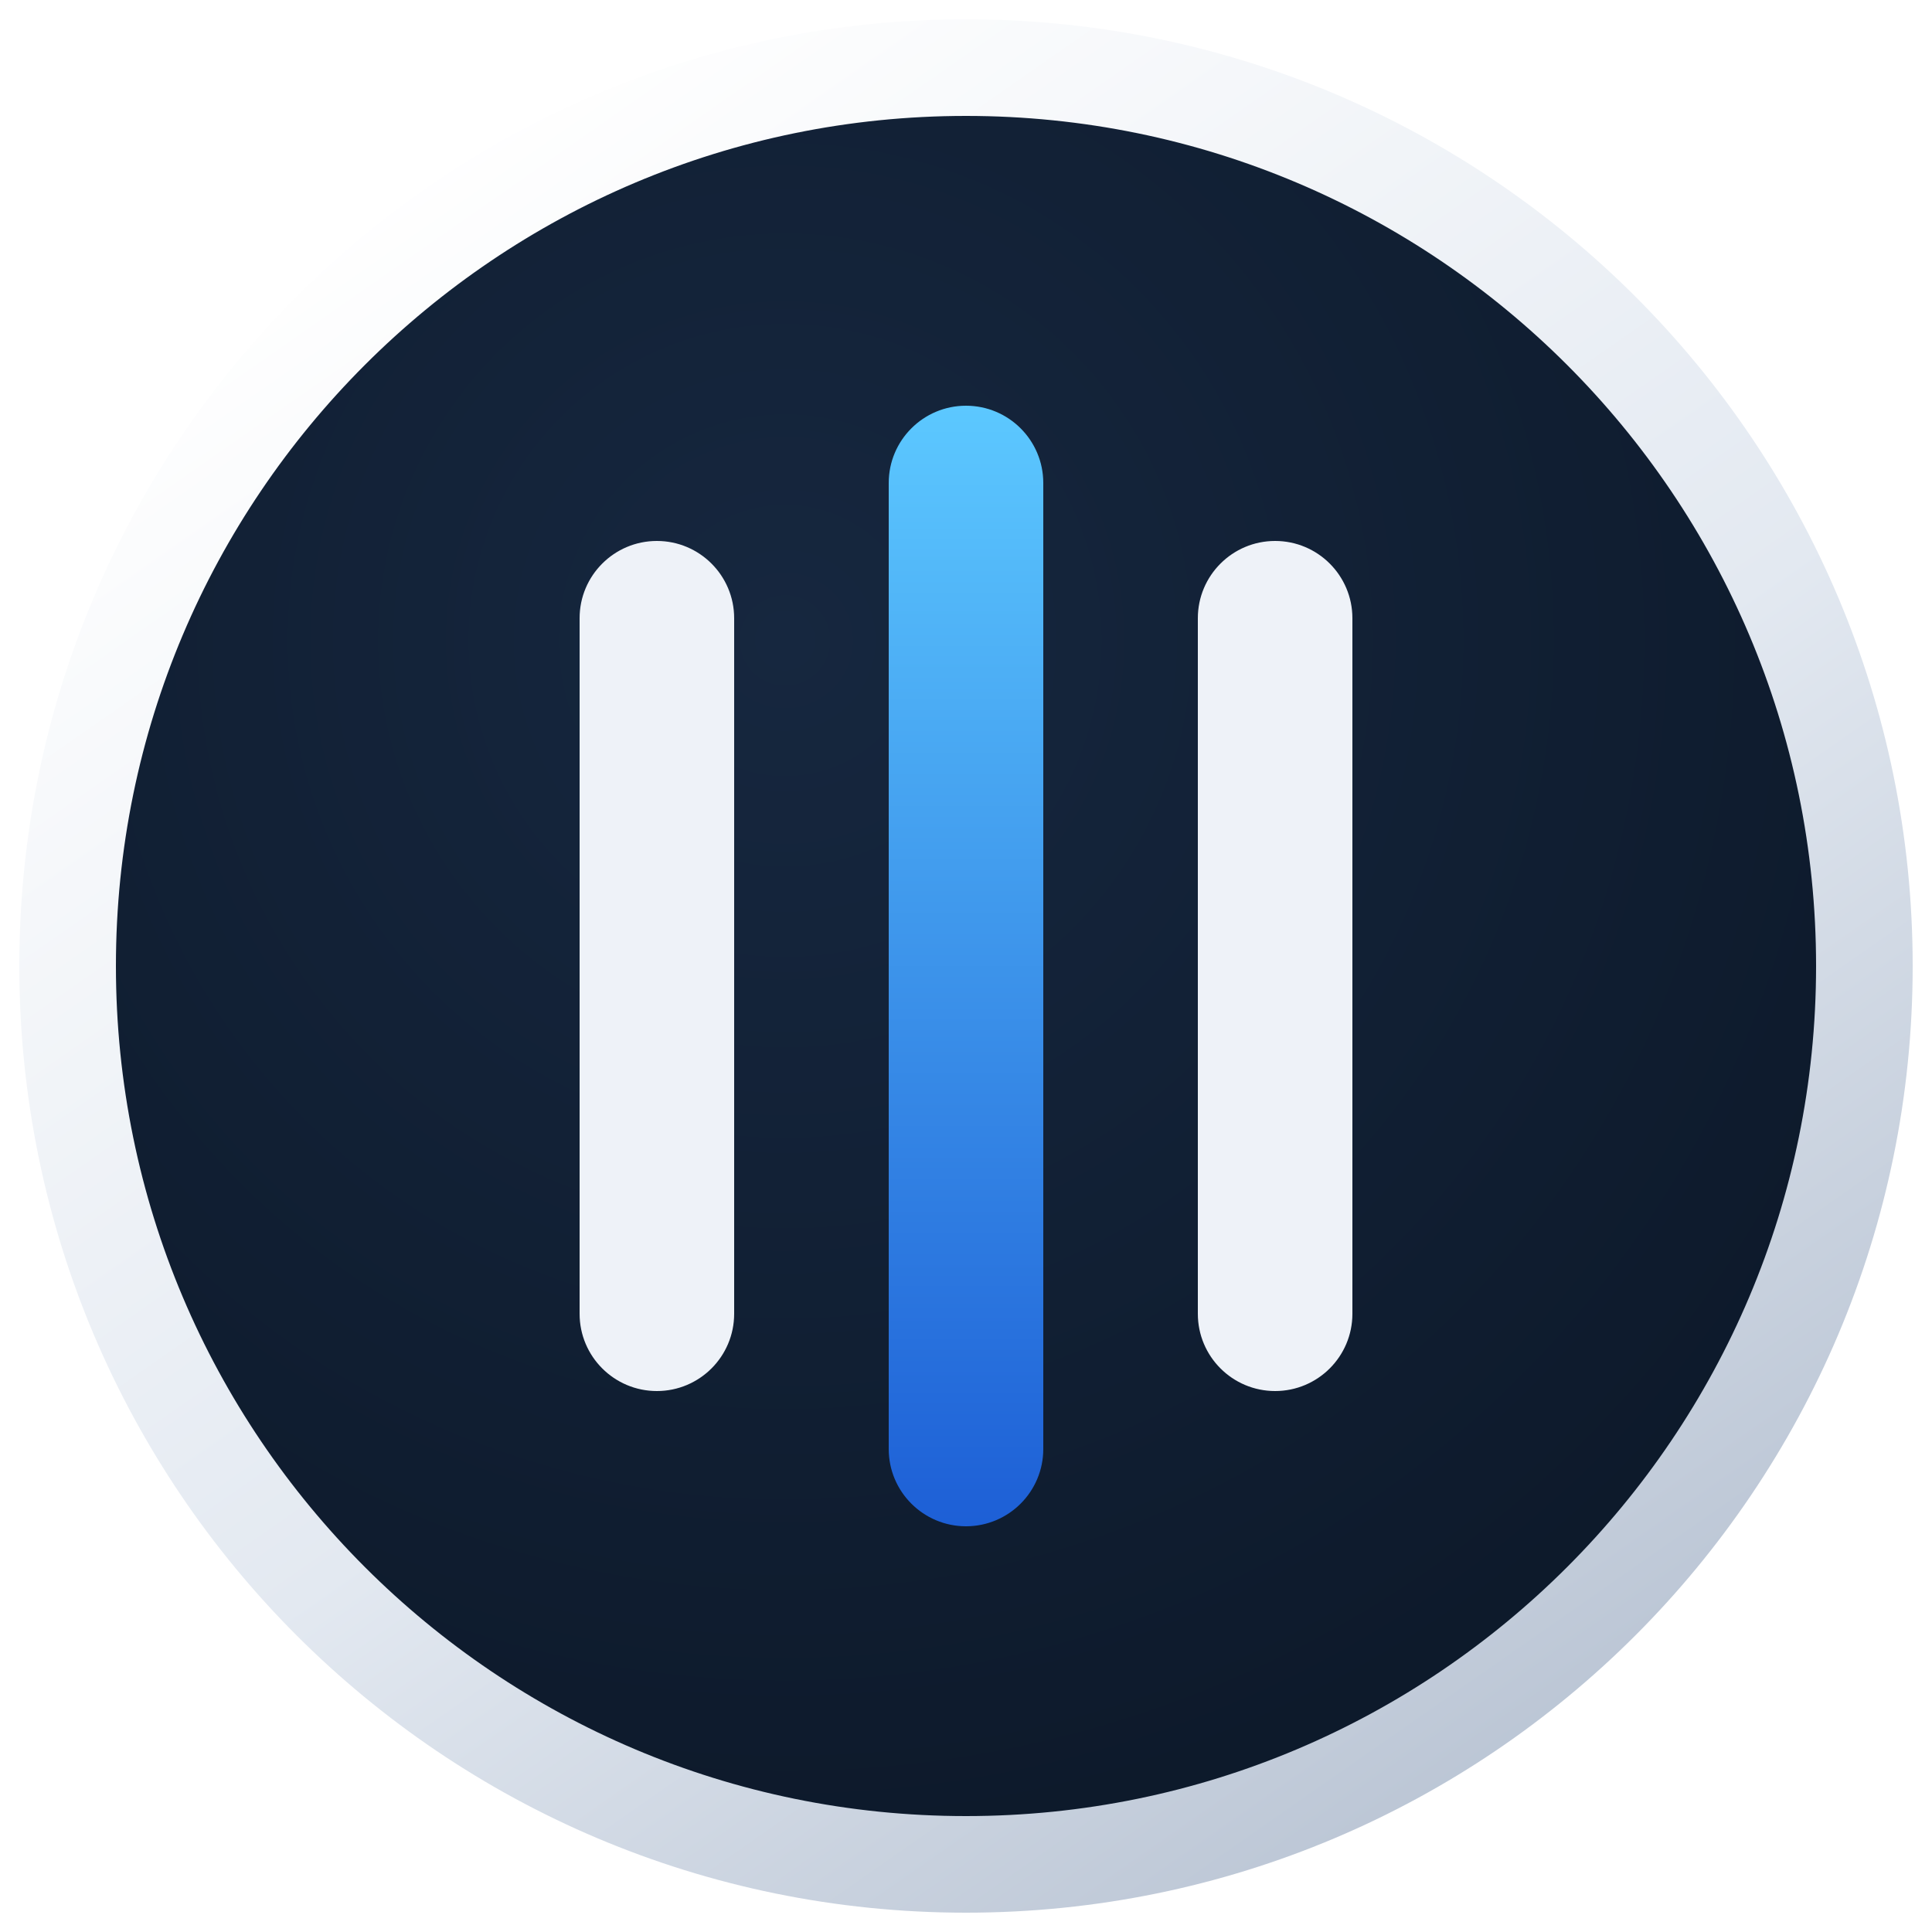
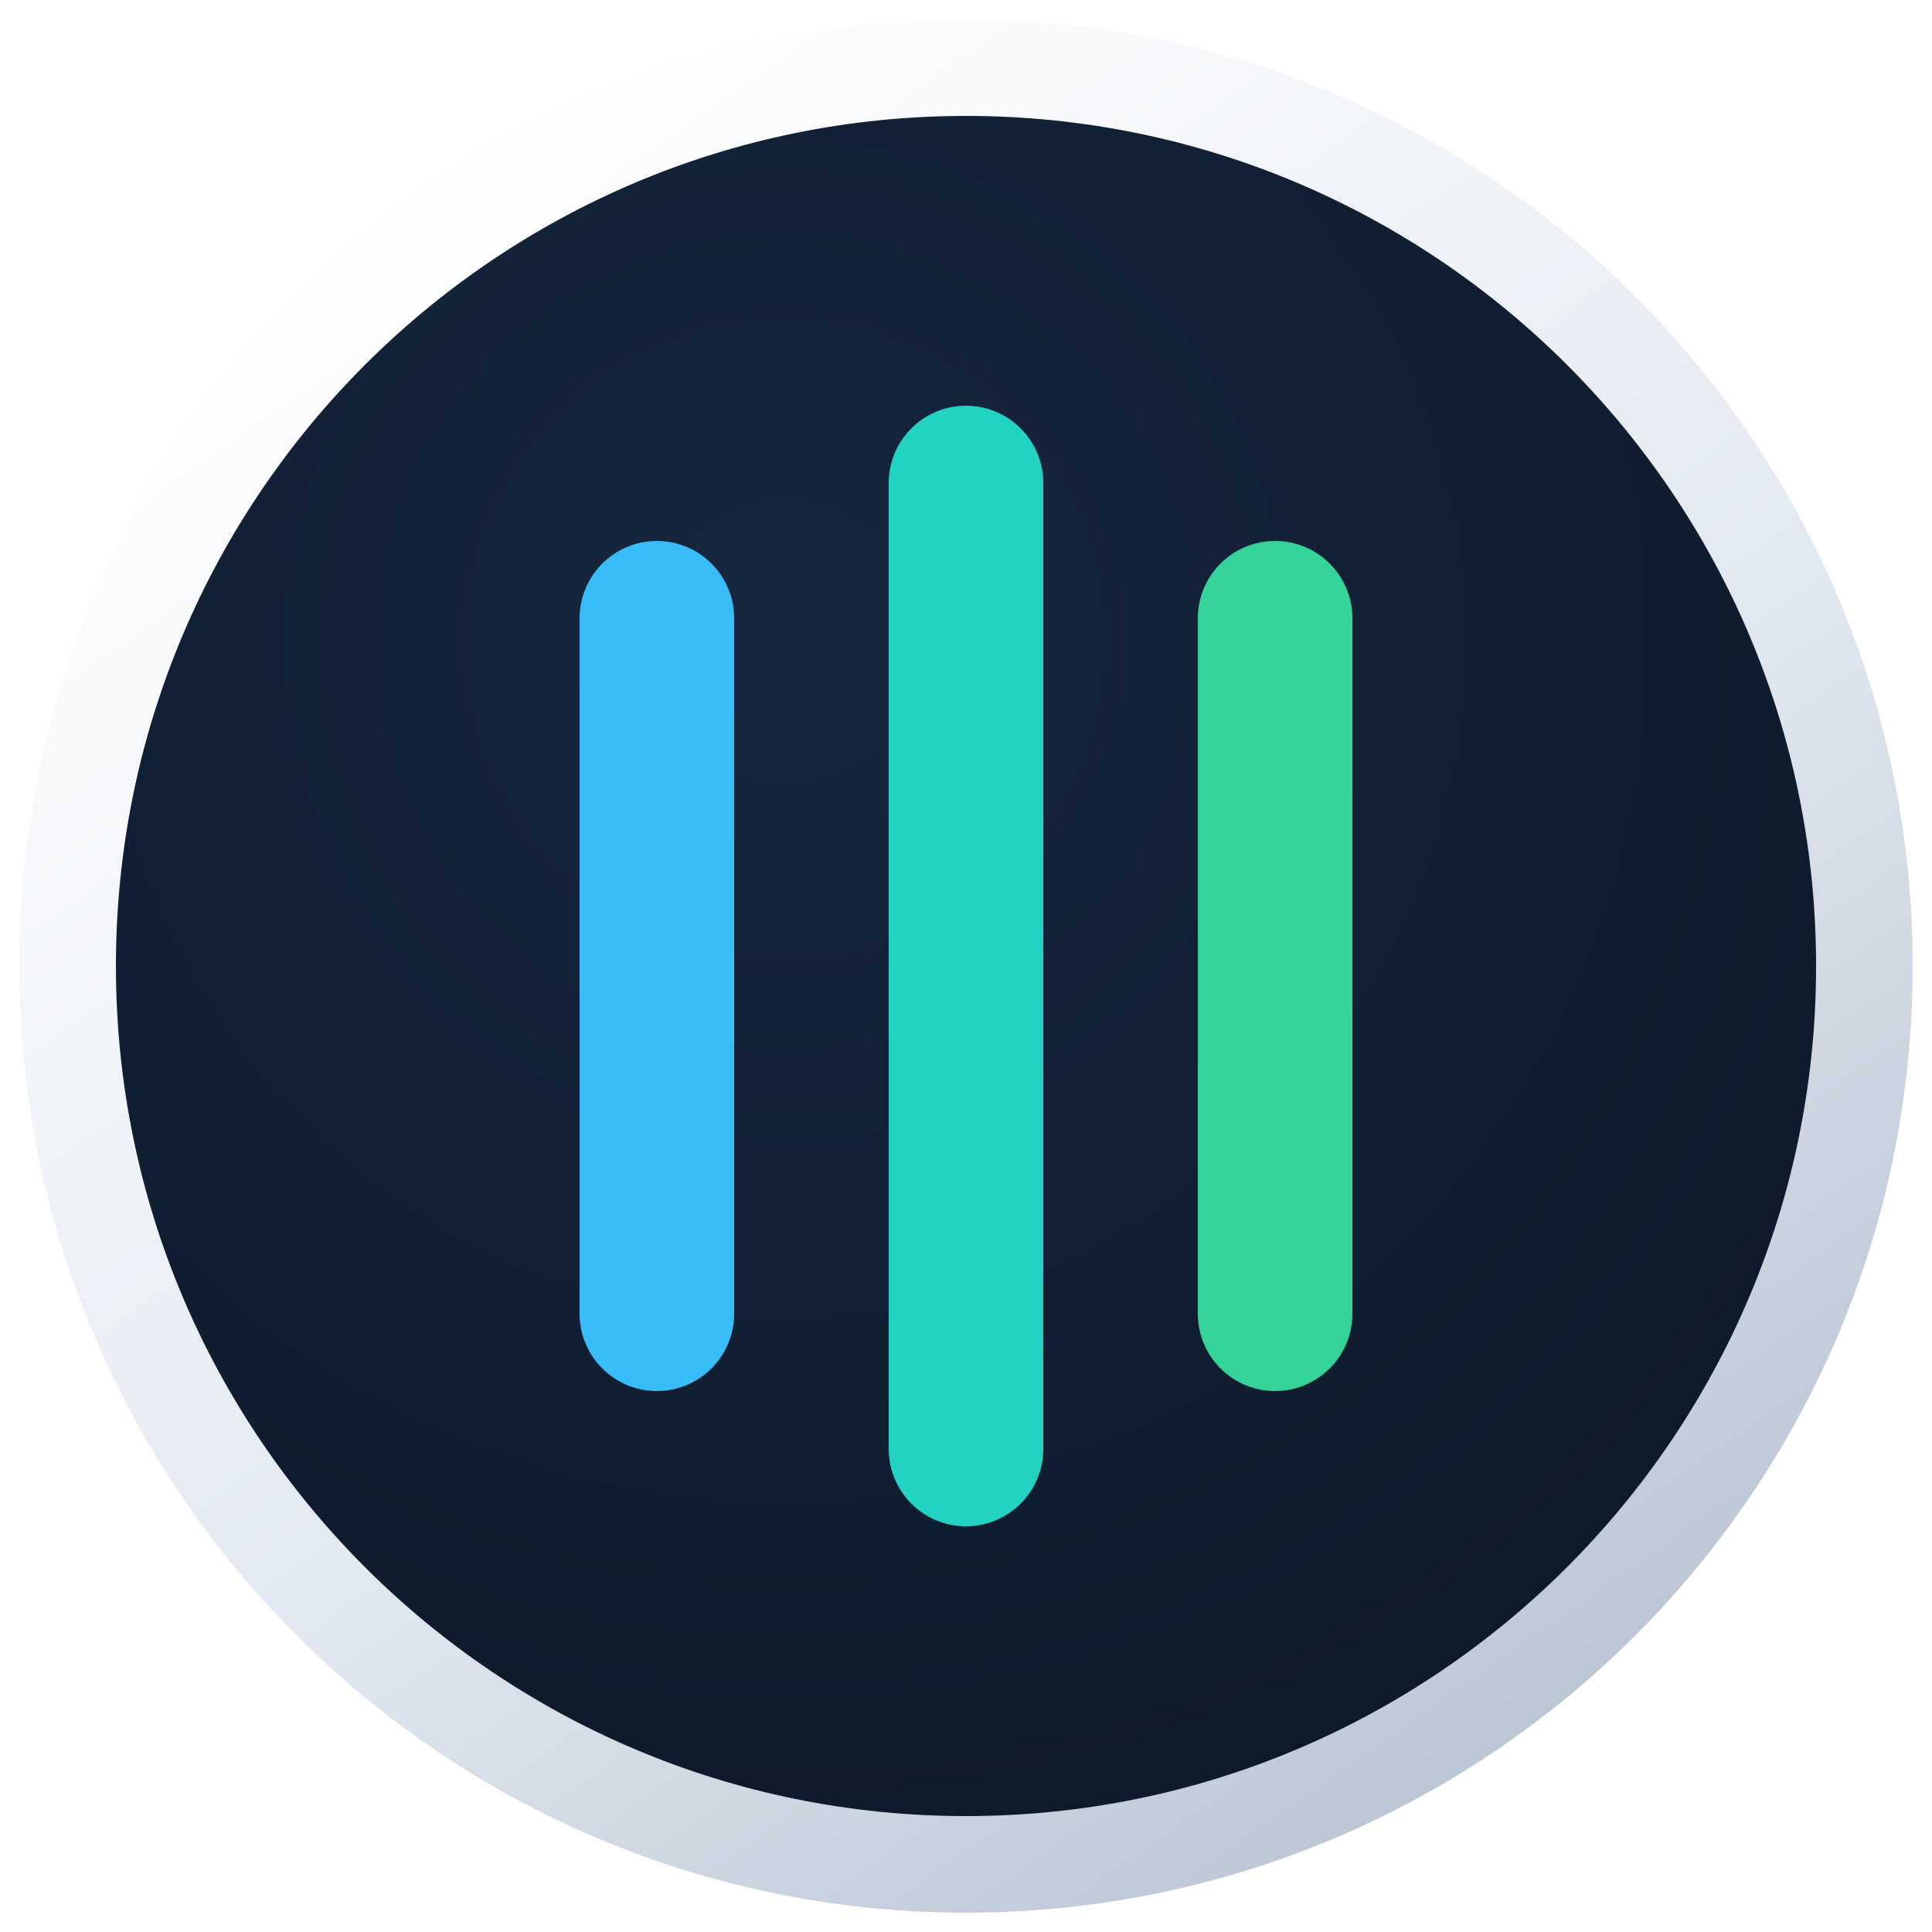
<svg xmlns="http://www.w3.org/2000/svg" width="512" height="512" viewBox="0 0 100 100">
  <defs>
    <linearGradient id="ring" x1="22" y1="8" x2="82" y2="94" gradientUnits="userSpaceOnUse">
      <stop offset="0" stop-color="#ffffff" />
      <stop offset="0.55" stop-color="#e3e9f1" />
      <stop offset="1" stop-color="#b7c2d2" />
    </linearGradient>
    <radialGradient id="disc" cx="0.4" cy="0.32" r="0.9">
      <stop offset="0" stop-color="#16273f" />
      <stop offset="1" stop-color="#0a1524" />
    </radialGradient>
-     <linearGradient id="bar" x1="50" y1="21" x2="50" y2="79" gradientUnits="userSpaceOnUse">
-       <stop offset="0" stop-color="#5cc8ff" />
-       <stop offset="1" stop-color="#1d5fd6" />
-     </linearGradient>
  </defs>
  <circle cx="50" cy="50" r="46.5" fill="url(#disc)" stroke="url(#ring)" stroke-width="5" />
-   <rect x="30" y="28" width="8" height="44" rx="4" fill="#eef2f8" />
-   <rect x="62" y="28" width="8" height="44" rx="4" fill="#eef2f8" />
-   <rect x="46" y="21" width="8" height="58" rx="4" fill="url(#bar)" />
+   <rect x="30" y="28" width="8" height="44" rx="4" fill="#38bdf8" />
+   <rect x="46" y="21" width="8" height="58" rx="4" fill="#22d3c4" />
+   <rect x="62" y="28" width="8" height="44" rx="4" fill="#34d399" />
</svg>
